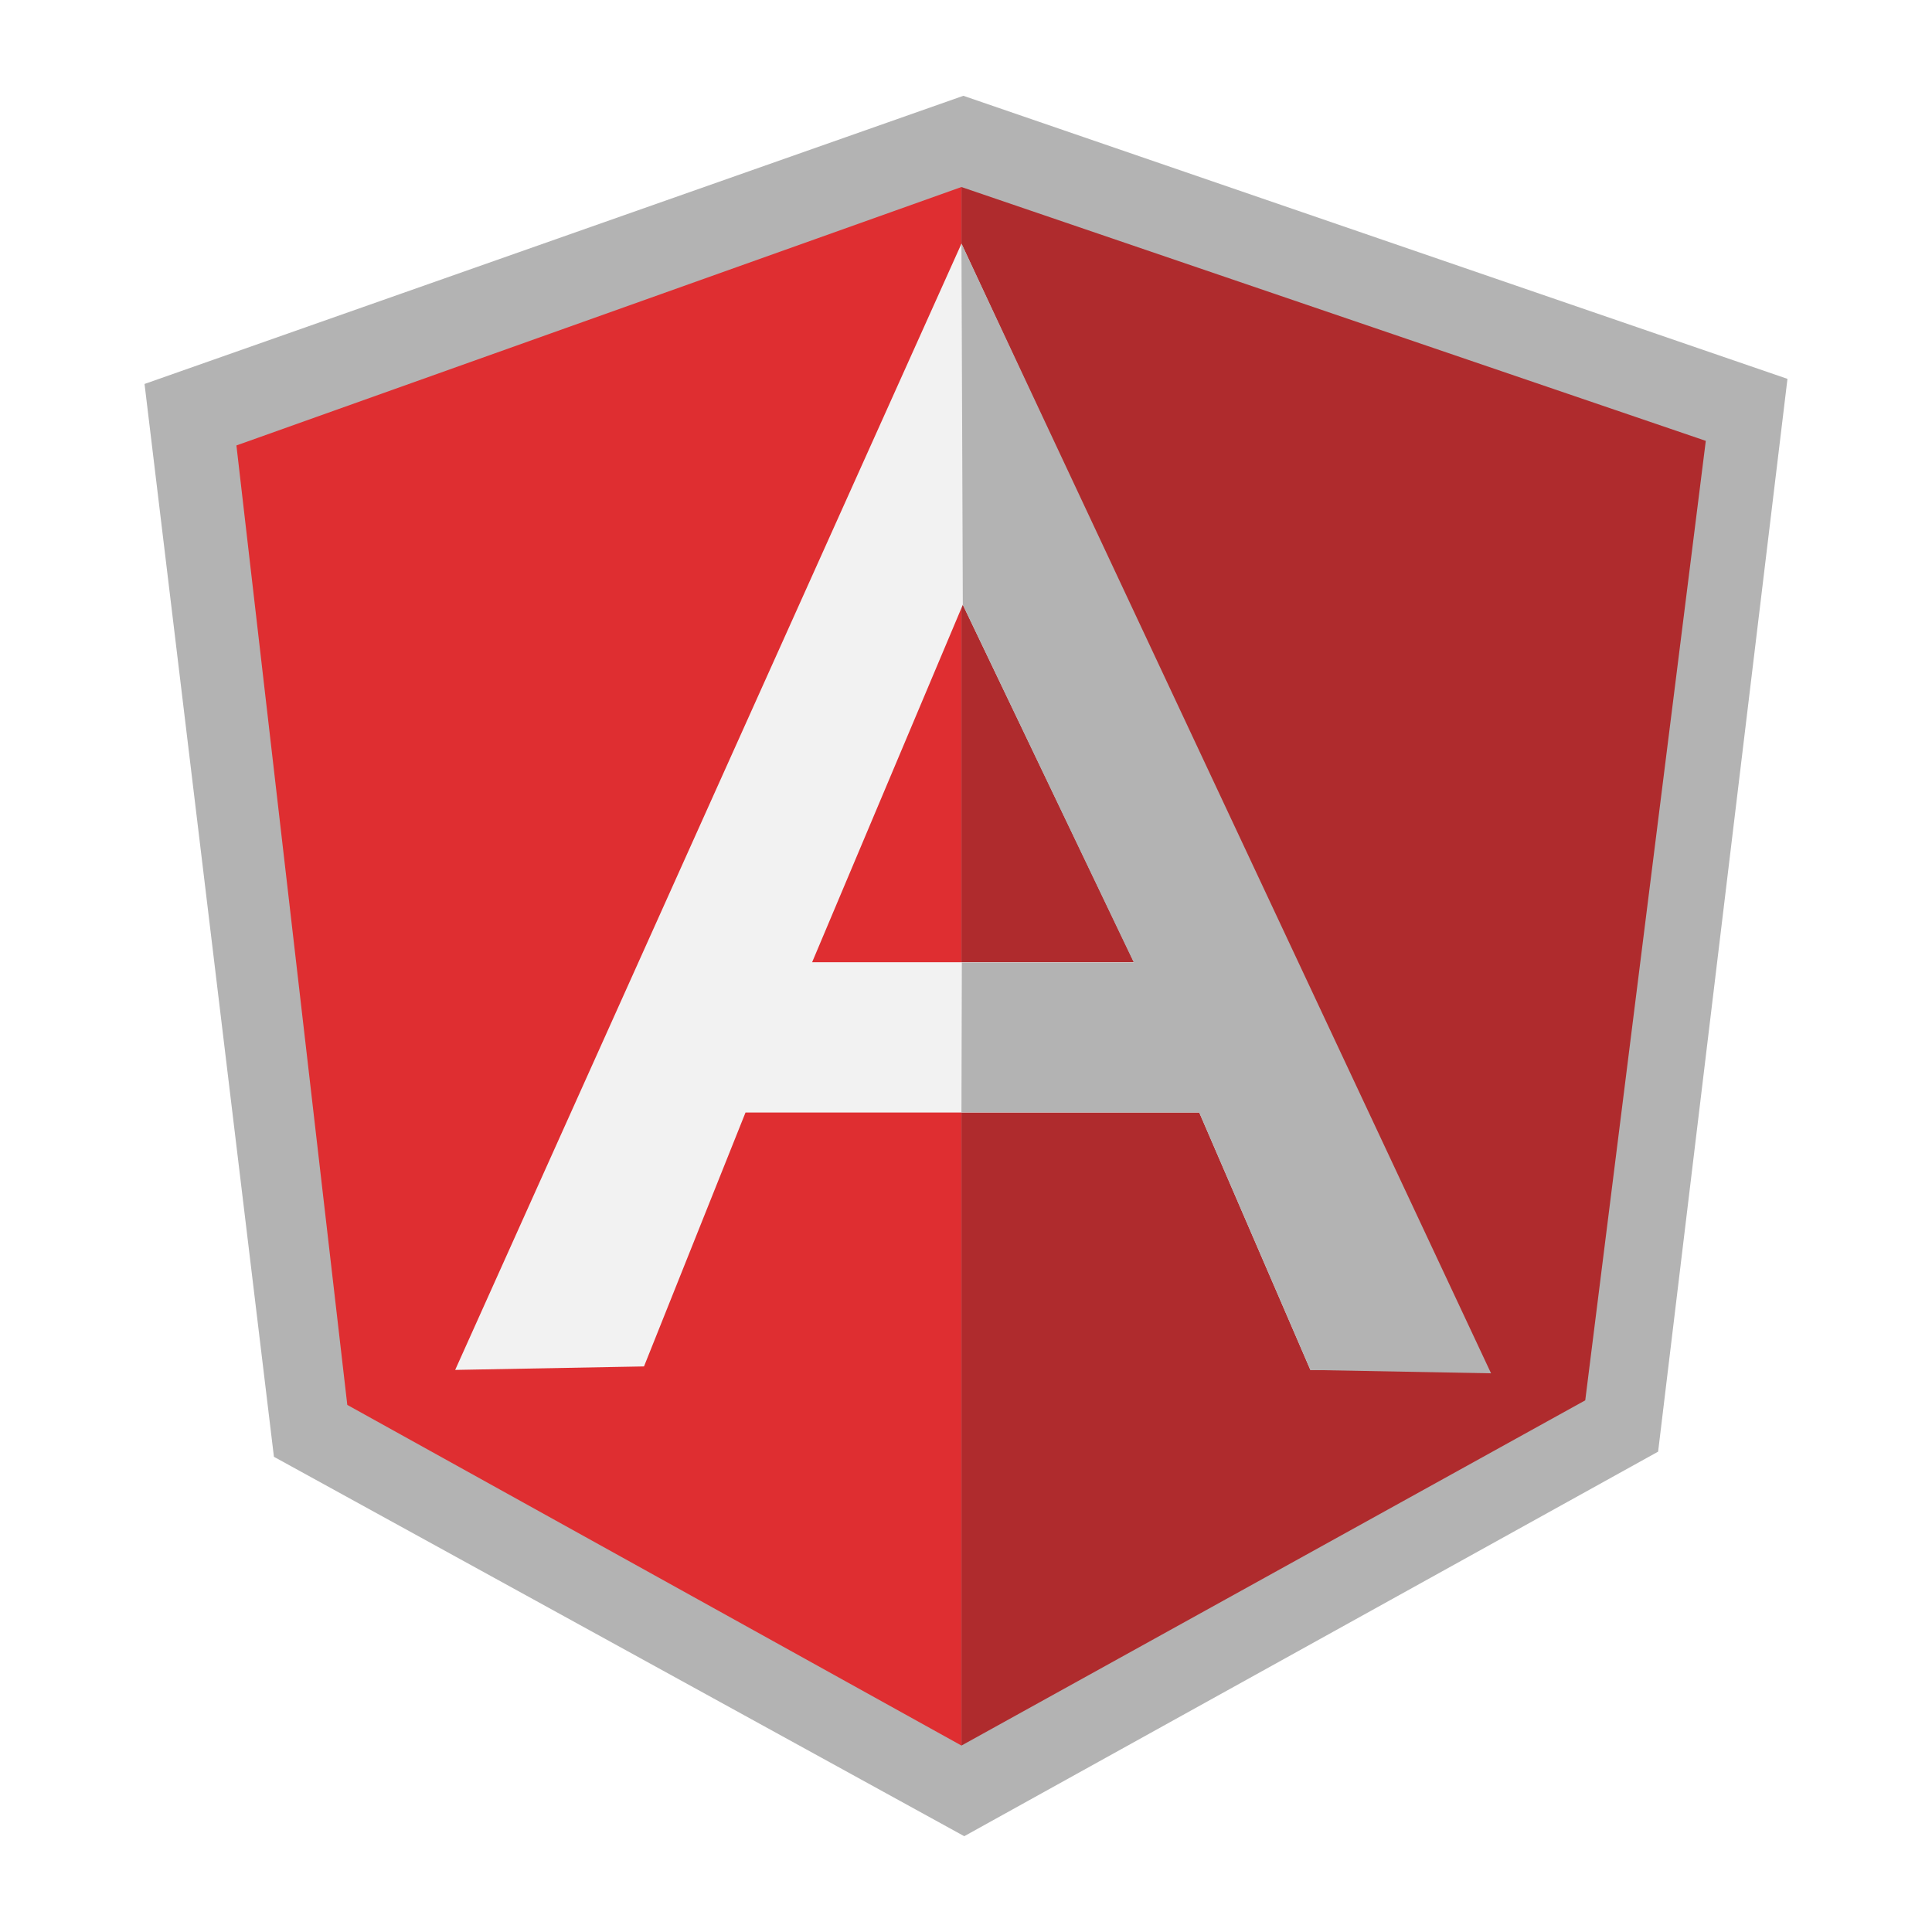
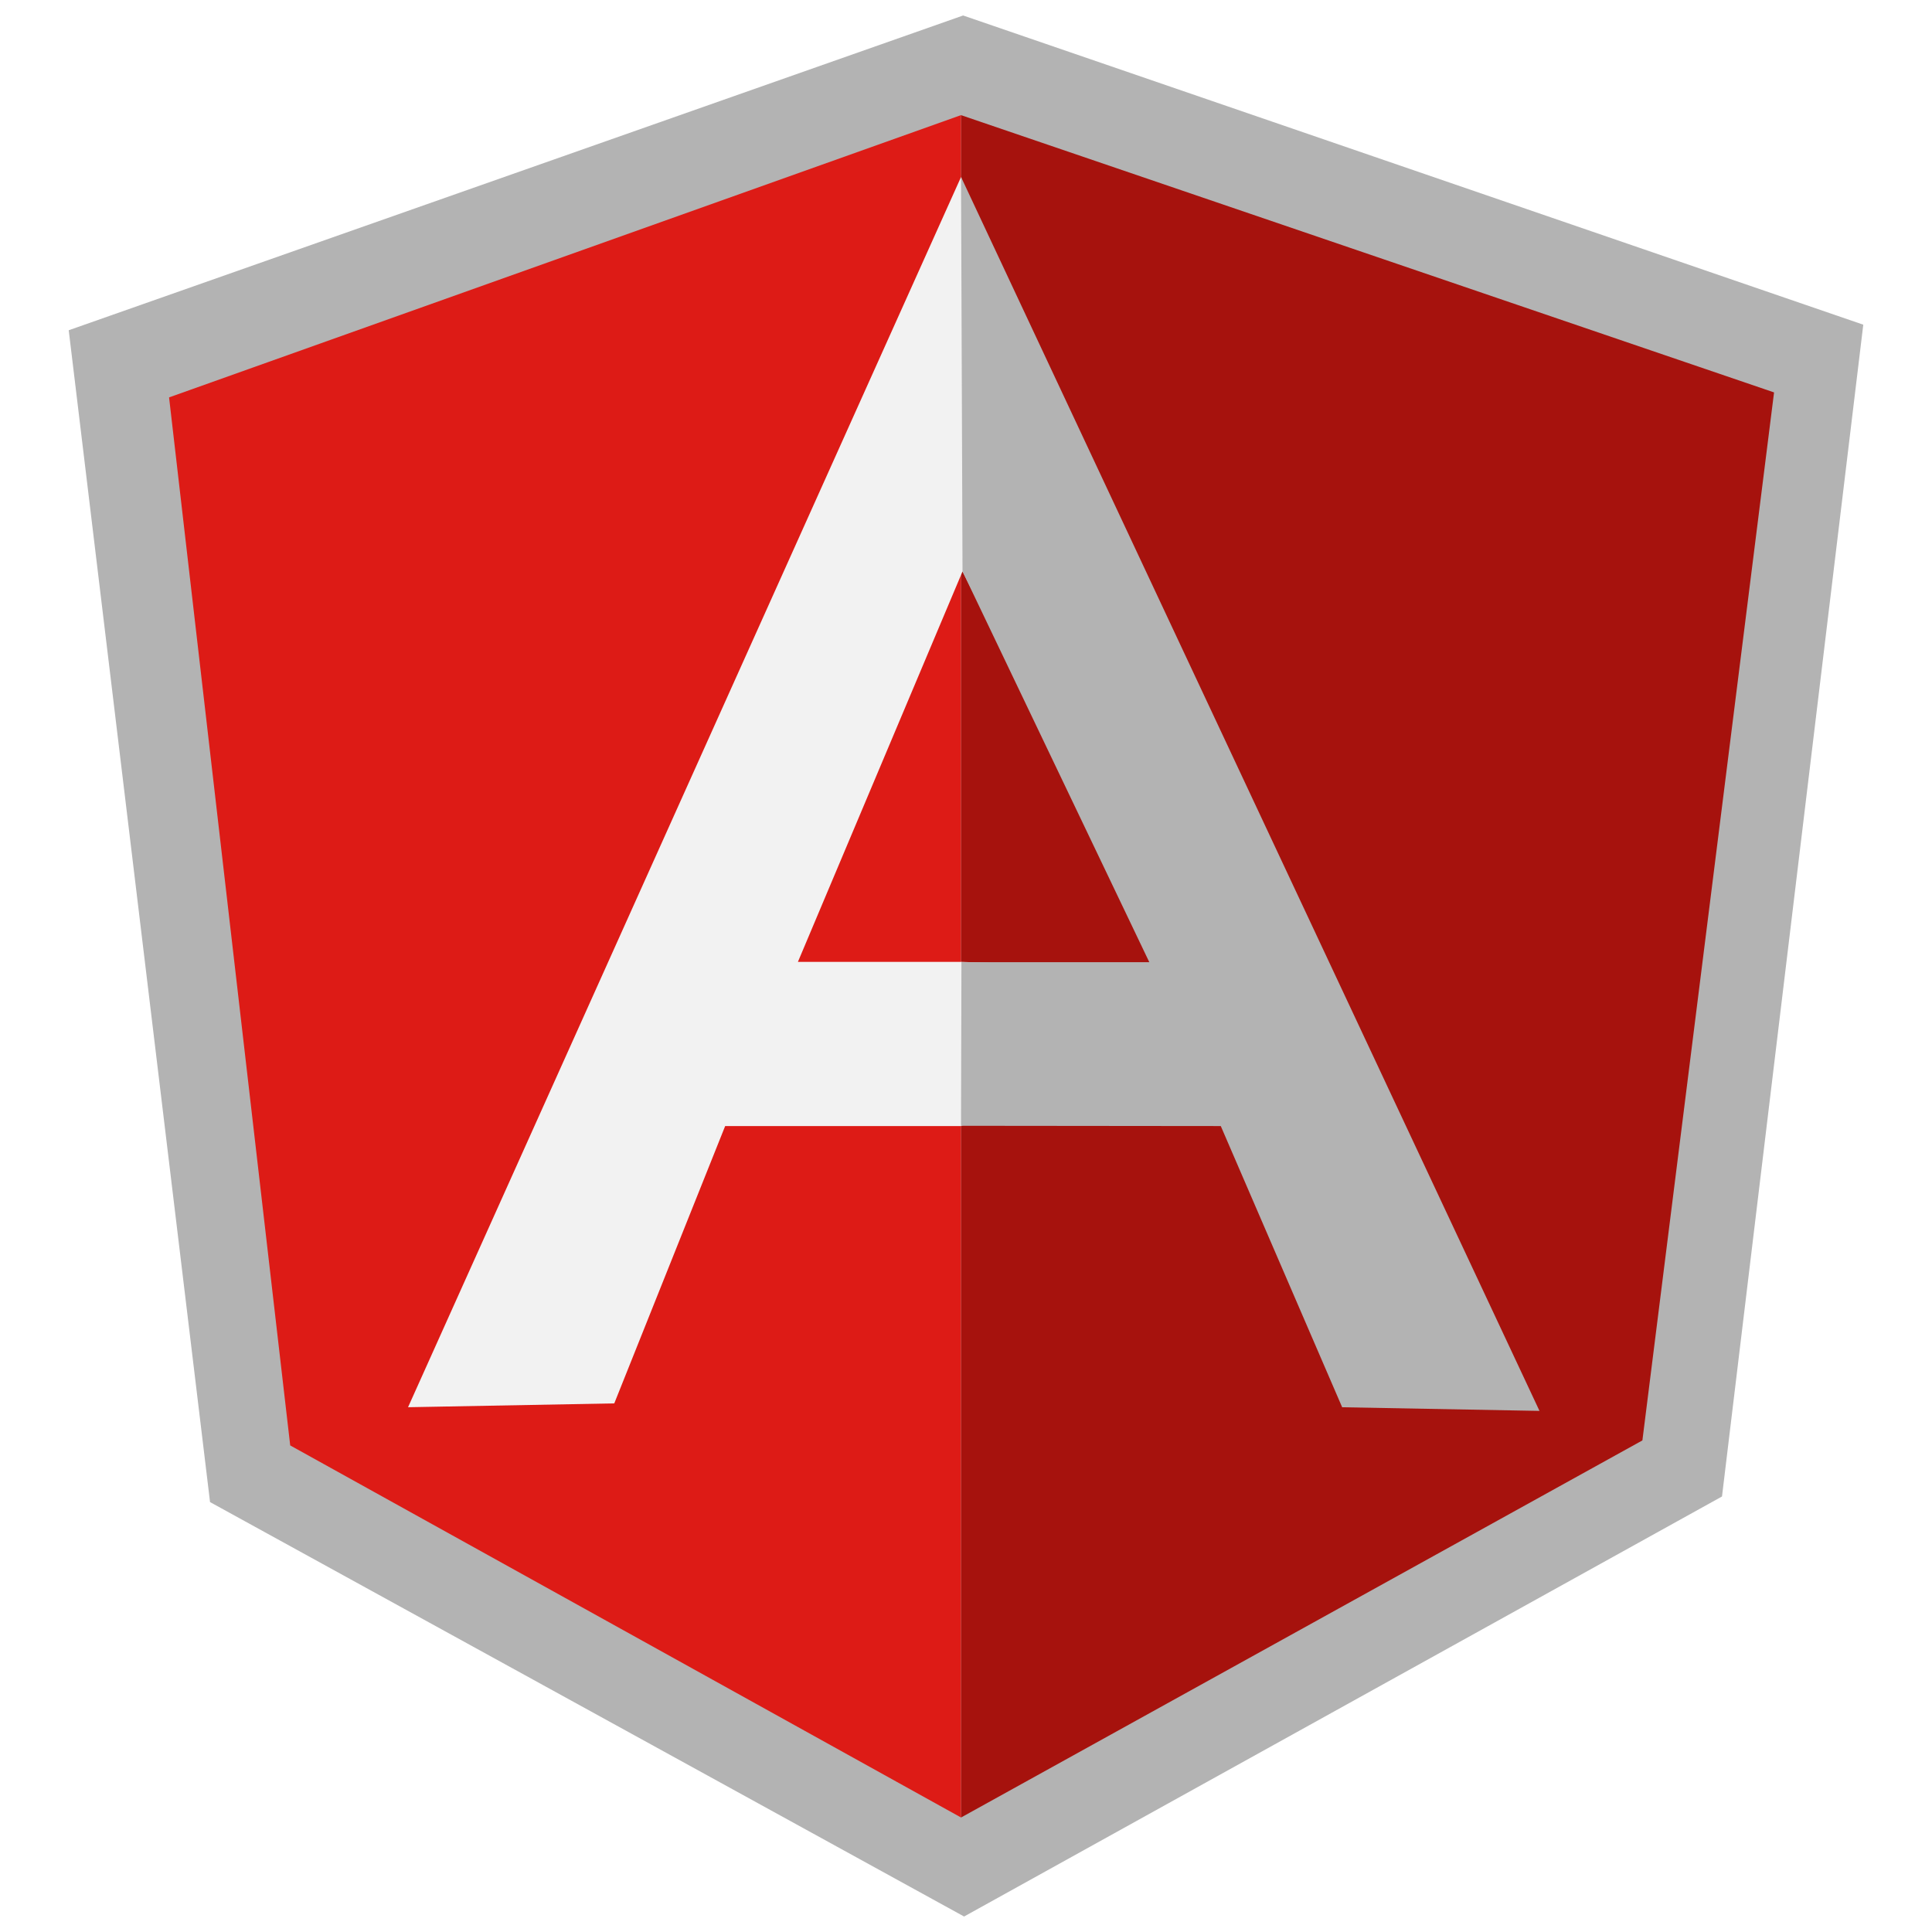
- <svg xmlns="http://www.w3.org/2000/svg" width="120" height="120">
-   <g>
-     <rect fill="none" id="canvas_background" height="122" width="122" y="-1" x="-1" />
-   </g>
-   <g>
-     <g id="g10" transform="matrix(0.3797672,0,0,-0.3797672,11.36173,285.1262) ">
-       <g id="g12" transform="translate(-138.4,216) scale(0.1) ">
-         <path fill="#b3b3b3" fill-rule="nonzero" id="path14" d="m2660.444,5191.241l-1339.23,-471.3l211.62,-1754.63l1129.03,-620.54l1134.85,628.95l211.55,1754.56l-1347.82,462.96z" />
-         <path fill="#af2b2d" fill-rule="nonzero" id="path16" d="m3874.694,4626.881l-1217.38,415.13l0,-2548.98l1020.22,564.62l197.16,1569.23z" />
-         <path fill="#df2e31" fill-rule="nonzero" id="path18" d="m1471.494,4619.381l181.34,-1569.22l1004.47,-557.13l0,2549.03l-1185.81,-422.68l0,0z" />
-         <path fill="#f2f2f2" fill-rule="nonzero" id="path20" d="m2939.494,3774.191l-279.96,584.64l-246.46,-584.64l526.42,0zm106.74,-245.83l-742.11,0l-166.02,-415.26l-308.82,-5.71l828.04,1842.06l856.9,-1842.06l-286.23,0l-181.76,420.97z" />
-         <path fill="#b3b3b3" fill-rule="nonzero" id="path22" d="m2657.314,4949.451l2.21,-590.62l279.67,-585.09l-281.25,0l-0.63,-245l388.9,-0.38l181.77,-421.04l295.49,-5.48l-866.16,1847.61z" />
-       </g>
-     </g>
-   </g>
+ <svg xmlns="http://www.w3.org/2000/svg" viewBox="0 0 128 128">
+   <path fill="#B3B3B3" d="M63.81 1.026l-59.257 20.854 9.363 77.637 49.957 27.457 50.214-27.828 9.36-77.635z" />
+   <path fill="#A6120D" d="M117.536 25.998l-53.864-18.369v112.785l45.141-24.983z" />
+   <path fill="#DD1B16" d="M11.201 26.329l8.026 69.434 44.444 24.651v-112.787z" />
+   <path fill="#F2F2F2" d="M78.499 67.67l-14.827 6.934h-15.628l-7.347 18.374-13.663.254 36.638-81.508 14.827 55.946zm-1.434-3.491l-13.295-26.321-10.906 25.868h10.807l13.394.453z" />
+   <path fill="#B3B3B3" d="M63.671 11.724l.098 26.134 12.375 25.888h-12.446l-.027 10.841 17.209.017 8.042 18.63 13.074.242z" />
</svg>
